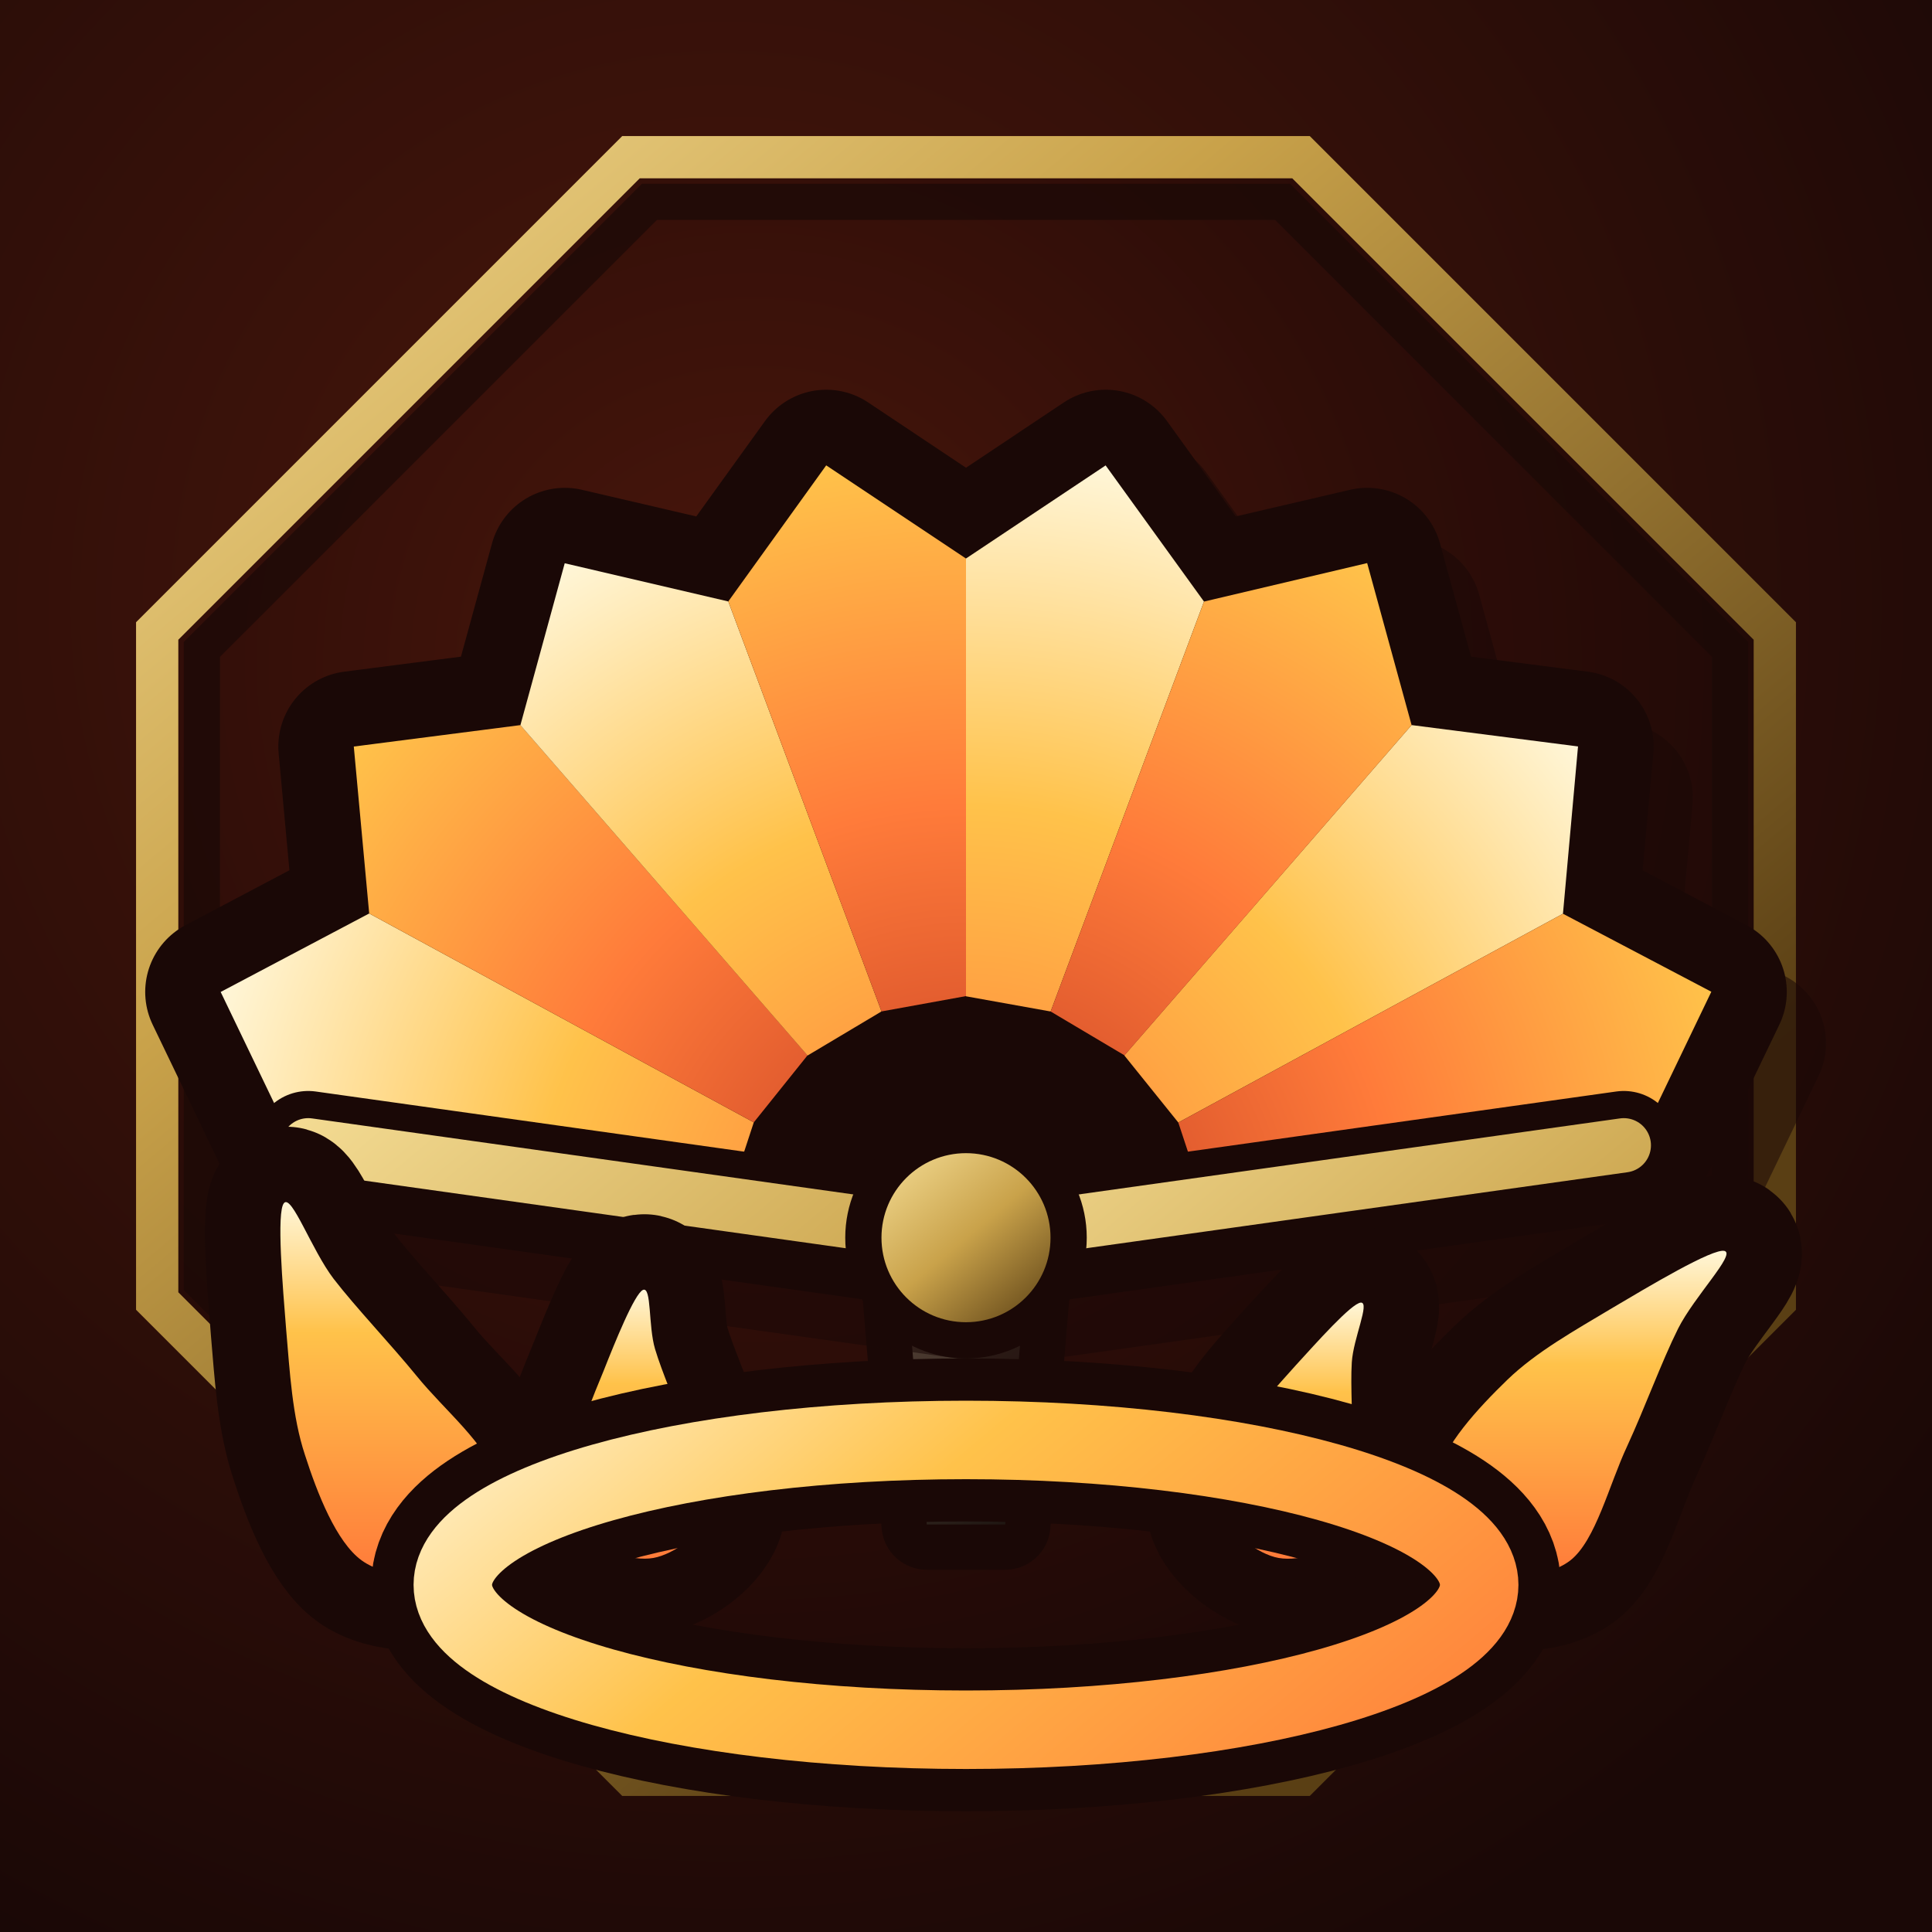
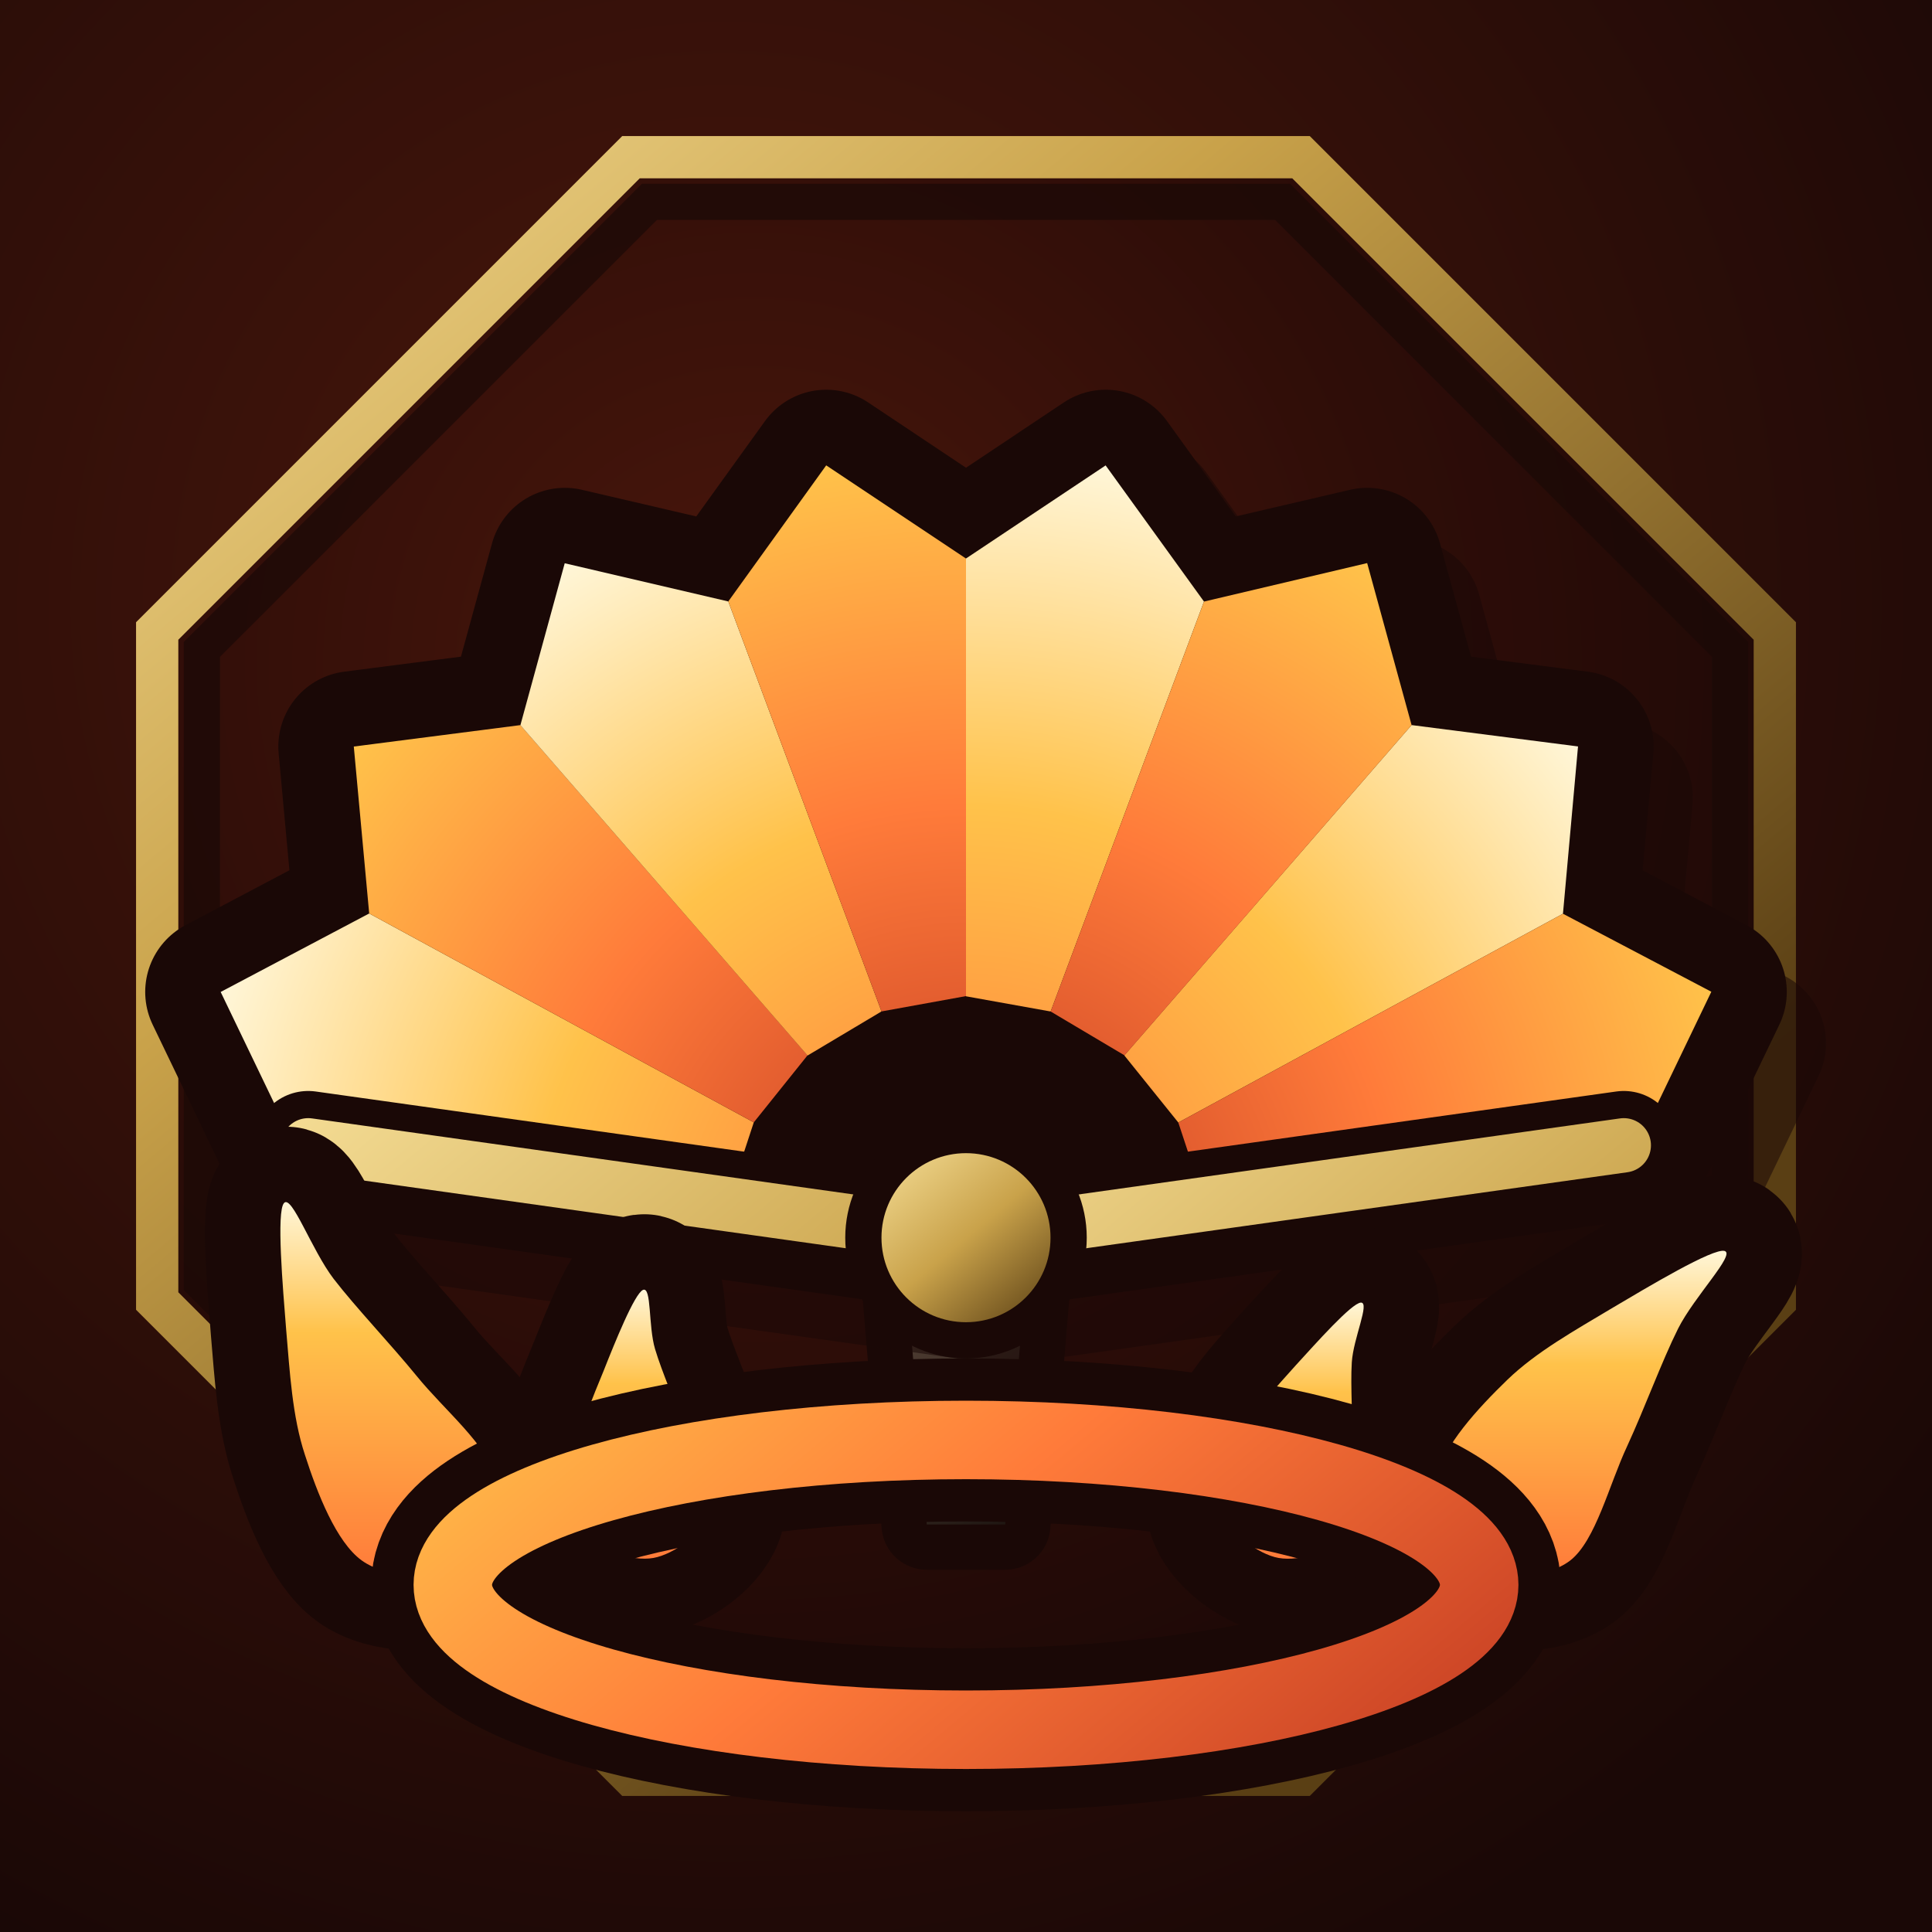
<svg xmlns="http://www.w3.org/2000/svg" width="64" height="64" viewBox="0 0 64 64">
  <defs>
    <radialGradient id="radial-gradient-1" cx="24" cy="20" r="50" gradientUnits="userSpaceOnUse">
      <stop offset="0" stop-color="#4a170c" />
      <stop offset="1" stop-color="#1a0806" />
    </radialGradient>
    <radialGradient id="radial-gradient-2" cx="25" cy="22" r="40" gradientUnits="userSpaceOnUse">
      <stop offset="0" stop-color="#4a170c" />
      <stop offset="0.55" stop-color="#2e0d08" />
      <stop offset="1" stop-color="#1a0806" />
    </radialGradient>
    <linearGradient id="linear-gradient-1" x1="7.103" y1="2.329" x2="56.897" y2="61.671" gradientUnits="userSpaceOnUse">
      <stop offset="0" stop-color="#f4dc94" />
      <stop offset="0.3" stop-color="#c9a24a" />
      <stop offset="0.75" stop-color="#5a3f14" />
      <stop offset="1" stop-color="#5a3f14" />
    </linearGradient>
    <linearGradient id="linear-gradient-2" x1="29.081" y1="42.771" x2="34.919" y2="49.729" gradientUnits="userSpaceOnUse">
      <stop offset="0" stop-color="#5a463a" />
      <stop offset="1" stop-color="#1c1410" />
    </linearGradient>
    <radialGradient id="radial-gradient-3" cx="32" cy="41" r="26" gradientUnits="userSpaceOnUse">
      <stop offset="0" stop-color="#ff7b3a" />
      <stop offset="0.55" stop-color="#ffc24a" />
      <stop offset="1" stop-color="#fff6d8" />
    </radialGradient>
    <radialGradient id="radial-gradient-4" cx="32" cy="41" r="26" gradientUnits="userSpaceOnUse">
      <stop offset="0" stop-color="#c23a22" />
      <stop offset="0.55" stop-color="#ff7b3a" />
      <stop offset="1" stop-color="#ffc24a" />
    </radialGradient>
    <linearGradient id="linear-gradient-3" x1="15.035" y1="32.236" x2="27.175" y2="46.704" gradientUnits="userSpaceOnUse">
      <stop offset="0" stop-color="#f4dc94" />
      <stop offset="1" stop-color="#c9a24a" />
    </linearGradient>
    <linearGradient id="linear-gradient-4" x1="36.825" y1="32.236" x2="48.965" y2="46.704" gradientUnits="userSpaceOnUse">
      <stop offset="0" stop-color="#f4dc94" />
      <stop offset="1" stop-color="#c9a24a" />
    </linearGradient>
    <linearGradient id="linear-gradient-5" x1="29.464" y1="37.978" x2="34.536" y2="44.022" gradientUnits="userSpaceOnUse">
      <stop offset="0" stop-color="#f4dc94" />
      <stop offset="0.5" stop-color="#c9a24a" />
      <stop offset="1" stop-color="#5a3f14" />
    </linearGradient>
    <linearGradient id="linear-gradient-6" x1="12.859" y1="39.821" x2="12.859" y2="52.168" gradientUnits="userSpaceOnUse">
      <stop offset="0" stop-color="#fff6d8" />
      <stop offset="0.35" stop-color="#ffc24a" />
      <stop offset="1" stop-color="#ff7b3a" />
    </linearGradient>
    <linearGradient id="linear-gradient-7" x1="21.278" y1="42.722" x2="21.278" y2="51.633" gradientUnits="userSpaceOnUse">
      <stop offset="0" stop-color="#fff6d8" />
      <stop offset="0.35" stop-color="#ffc24a" />
      <stop offset="1" stop-color="#ff7b3a" />
    </linearGradient>
    <linearGradient id="linear-gradient-8" x1="42.812" y1="43.15" x2="42.812" y2="51.634" gradientUnits="userSpaceOnUse">
      <stop offset="0" stop-color="#fff6d8" />
      <stop offset="0.35" stop-color="#ffc24a" />
      <stop offset="1" stop-color="#ff7b3a" />
    </linearGradient>
    <linearGradient id="linear-gradient-9" x1="52.388" y1="41.433" x2="52.388" y2="52.182" gradientUnits="userSpaceOnUse">
      <stop offset="0" stop-color="#fff6d8" />
      <stop offset="0.35" stop-color="#ffc24a" />
      <stop offset="1" stop-color="#ff7b3a" />
    </linearGradient>
    <linearGradient id="linear-gradient-10" x1="21.435" y1="39.909" x2="42.565" y2="65.091" gradientUnits="userSpaceOnUse">
-       <stop offset="0" stop-color="#fff6d8" />
-       <stop offset="0.4" stop-color="#ffc24a" />
-       <stop offset="1" stop-color="#ff7b3a" />
+       <stop offset="0" stop-color="#ffc24a" />
+       <stop offset="0.45" stop-color="#ff7b3a" />
+       <stop offset="1" stop-color="#c23a22" />
    </linearGradient>
  </defs>
  <g id="Layer_1" data-name="Layer 1">
    <rect x="0" y="0" width="64" height="64" fill="url(#radial-gradient-1)" />
    <polygon points="43.098,5.207 58.793,20.902 58.793,43.098 43.098,58.793 20.902,58.793 5.207,43.098 5.207,20.902 20.902,5.207" fill="url(#radial-gradient-2)" stroke="url(#linear-gradient-1)" stroke-width="1.4" stroke-miterlimit="10" />
    <polygon points="42.486,6.686 57.314,21.514 57.314,42.486 42.486,57.314 21.514,57.314 6.686,42.486 6.686,21.514 21.514,6.686" fill="none" stroke="#1a0806" stroke-width="1.2" stroke-miterlimit="10" opacity="0.7" />
    <polygon points="30,42 34,42 33.3,50.5 30.7,50.5" fill="#1a0806" stroke="#1a0806" stroke-width="3" stroke-linecap="round" stroke-linejoin="round" />
    <polygon points="30,42 34,42 33.3,50.5 30.7,50.5" fill="url(#linear-gradient-2)" />
    <polygon points="33.3,42.7 11.02,39.57 8.61,34.56 13.53,31.96 13.02,26.43 18.54,25.72 20.01,20.36 25.42,21.62 28.67,17.11 33.3,20.2 37.93,17.11 41.18,21.62 46.59,20.36 48.06,25.72 53.58,26.43 53.07,31.96 57.99,34.56 55.58,39.57" fill="#1a0806" stroke="#1a0806" stroke-width="5" stroke-linecap="round" stroke-linejoin="round" opacity="0.55" />
    <polygon points="32,41 9.72,37.87 7.31,32.86 12.23,30.26 11.72,24.73 17.24,24.02 18.71,18.66 24.12,19.92 27.37,15.41 32,18.5 36.63,15.41 39.88,19.92 45.29,18.66 46.76,24.02 52.28,24.73 51.77,30.26 56.69,32.86 54.28,37.87" fill="#1a0806" stroke="#1a0806" stroke-width="5" stroke-linecap="round" stroke-linejoin="round" />
    <polygon points="32,41 9.72,37.87 7.31,32.86 12.23,30.26 11.72,24.73 17.24,24.02 18.71,18.66 24.12,19.92 27.37,15.41 32,18.5 36.63,15.41 39.88,19.92 45.29,18.66 46.76,24.02 52.28,24.73 51.77,30.26 56.69,32.86 54.28,37.87" fill="#1a0806" />
    <g>
      <polygon points="24.08,39.89 9.72,37.87 7.31,32.86 12.23,30.26 24.97,37.18" fill="url(#radial-gradient-3)" />
      <polygon points="24.97,37.18 12.23,30.26 11.72,24.73 17.24,24.02 26.75,34.96" fill="url(#radial-gradient-4)" />
    </g>
    <g>
      <polygon points="37.244,34.962 46.76,24.019 52.274,24.727 51.775,30.269 39.033,37.185" fill="url(#radial-gradient-3)" />
      <polygon points="39.033,37.185 51.775,30.269 56.69,32.853 54.279,37.869 39.925,39.887" fill="url(#radial-gradient-4)" />
    </g>
    <g>
      <polygon points="31.997,33.003 31.999,18.501 36.625,15.417 39.884,19.928 34.804,33.507" fill="url(#radial-gradient-3)" />
      <polygon points="34.804,33.507 39.884,19.928 45.289,18.653 46.761,24.02 37.251,34.96" fill="url(#radial-gradient-4)" />
    </g>
    <g>
      <polygon points="26.751,34.966 17.239,24.021 18.707,18.659 24.125,19.924 29.201,33.505" fill="url(#radial-gradient-3)" />
      <polygon points="29.201,33.505 24.125,19.924 27.369,15.416 32,18.502 32,32.997" fill="url(#radial-gradient-4)" />
    </g>
    <line x1="32" y1="41" x2="10.21" y2="37.94" fill="none" stroke="#1a0806" stroke-width="3.6" stroke-linecap="round" stroke-linejoin="round" />
    <line x1="32" y1="41" x2="10.21" y2="37.94" fill="none" stroke="url(#linear-gradient-3)" stroke-width="1.8" stroke-linecap="round" stroke-linejoin="round" />
    <line x1="32" y1="41" x2="53.79" y2="37.94" fill="none" stroke="#1a0806" stroke-width="3.6" stroke-linecap="round" stroke-linejoin="round" />
    <line x1="32" y1="41" x2="53.79" y2="37.94" fill="none" stroke="url(#linear-gradient-4)" stroke-width="1.8" stroke-linecap="round" stroke-linejoin="round" />
    <circle cx="32" cy="41" r="2.8" fill="#1a0806" stroke="#1a0806" stroke-width="2.4" stroke-linecap="round" stroke-linejoin="round" />
    <circle cx="32" cy="41" r="2.8" fill="url(#linear-gradient-5)" />
    <path d="M15.14 51.84 C15.87 51.38 16.61 49.97 16.39 48.93 C16.17 47.89 14.7 46.69 13.81 45.59 C12.92 44.5 11.79 43.32 11.05 42.36 C10.32 41.4 9.67 39.57 9.41 39.85 C9.15 40.13 9.37 42.66 9.48 44.05 C9.6 45.44 9.68 46.92 10.1 48.19 C10.51 49.47 11.14 51.08 11.98 51.69 C12.82 52.3 14.4 52.3 15.14 51.84 Z" fill="#1a0806" stroke="#1a0806" stroke-width="5" stroke-linecap="round" stroke-linejoin="round" />
    <path d="M15.14 51.84 C15.87 51.38 16.61 49.97 16.39 48.93 C16.17 47.89 14.7 46.69 13.81 45.59 C12.92 44.5 11.79 43.32 11.05 42.36 C10.32 41.4 9.67 39.57 9.41 39.85 C9.15 40.13 9.37 42.66 9.48 44.05 C9.6 45.44 9.68 46.92 10.1 48.19 C10.51 49.47 11.14 51.08 11.98 51.69 C12.82 52.3 14.4 52.3 15.14 51.84 Z" fill="url(#linear-gradient-6)" />
    <path d="M21.64 51.61 C22.33 51.49 23.32 50.77 23.5 50.06 C23.67 49.35 22.98 48.26 22.68 47.36 C22.38 46.47 21.93 45.46 21.7 44.69 C21.47 43.92 21.59 42.61 21.3 42.73 C21.02 42.85 20.36 44.49 20 45.4 C19.63 46.3 19.22 47.26 19.11 48.15 C19 49.05 18.94 50.22 19.36 50.79 C19.78 51.37 20.95 51.73 21.64 51.61 Z" fill="#1a0806" stroke="#1a0806" stroke-width="5" stroke-linecap="round" stroke-linejoin="round" />
    <path d="M21.64 51.61 C22.33 51.49 23.32 50.77 23.5 50.06 C23.67 49.35 22.98 48.26 22.68 47.36 C22.38 46.47 21.93 45.46 21.7 44.69 C21.47 43.92 21.59 42.61 21.3 42.73 C21.02 42.85 20.36 44.49 20 45.4 C19.63 46.3 19.22 47.26 19.11 48.15 C19 49.05 18.94 50.22 19.36 50.79 C19.78 51.37 20.95 51.73 21.64 51.61 Z" fill="url(#linear-gradient-7)" />
    <path d="M42.36 51.61 C43.05 51.73 44.23 51.4 44.64 50.79 C45.04 50.19 44.77 48.92 44.79 47.97 C44.82 47.03 44.73 45.93 44.78 45.13 C44.83 44.33 45.39 43.14 45.08 43.15 C44.77 43.17 43.6 44.49 42.94 45.21 C42.29 45.94 41.57 46.69 41.17 47.5 C40.76 48.31 40.3 49.38 40.5 50.06 C40.7 50.75 41.67 51.49 42.36 51.61 Z" fill="#1a0806" stroke="#1a0806" stroke-width="5" stroke-linecap="round" stroke-linejoin="round" />
    <path d="M42.36 51.61 C43.05 51.73 44.23 51.4 44.64 50.79 C45.04 50.19 44.77 48.92 44.79 47.97 C44.82 47.03 44.73 45.93 44.78 45.13 C44.83 44.33 45.39 43.14 45.08 43.15 C44.77 43.17 43.6 44.49 42.94 45.21 C42.29 45.94 41.57 46.69 41.17 47.5 C40.76 48.31 40.3 49.38 40.5 50.06 C40.7 50.75 41.67 51.49 42.36 51.61 Z" fill="url(#linear-gradient-8)" />
    <path d="M48.86 51.84 C49.6 52.3 51.18 52.34 52.02 51.69 C52.86 51.03 53.3 49.19 53.9 47.91 C54.49 46.63 55.05 45.09 55.59 44.01 C56.13 42.94 57.5 41.55 57.13 41.44 C56.76 41.33 54.59 42.63 53.39 43.34 C52.19 44.06 50.89 44.78 49.93 45.71 C48.97 46.64 47.79 47.91 47.61 48.93 C47.44 49.95 48.13 51.38 48.86 51.84 Z" fill="#1a0806" stroke="#1a0806" stroke-width="5" stroke-linecap="round" stroke-linejoin="round" />
    <path d="M48.86 51.84 C49.6 52.3 51.18 52.34 52.02 51.69 C52.86 51.03 53.3 49.19 53.9 47.91 C54.49 46.63 55.05 45.09 55.59 44.01 C56.13 42.94 57.5 41.55 57.13 41.44 C56.76 41.33 54.59 42.63 53.39 43.34 C52.19 44.06 50.89 44.78 49.93 45.71 C48.97 46.64 47.79 47.91 47.61 48.93 C47.44 49.95 48.13 51.38 48.86 51.84 Z" fill="url(#linear-gradient-9)" />
    <ellipse cx="32" cy="52.5" rx="17" ry="4.8" fill="none" stroke="#1a0806" stroke-width="5.4" stroke-miterlimit="10" />
    <ellipse cx="32" cy="52.5" rx="17" ry="4.8" fill="none" stroke="url(#linear-gradient-10)" stroke-width="2.6" stroke-miterlimit="10" />
  </g>
</svg>
